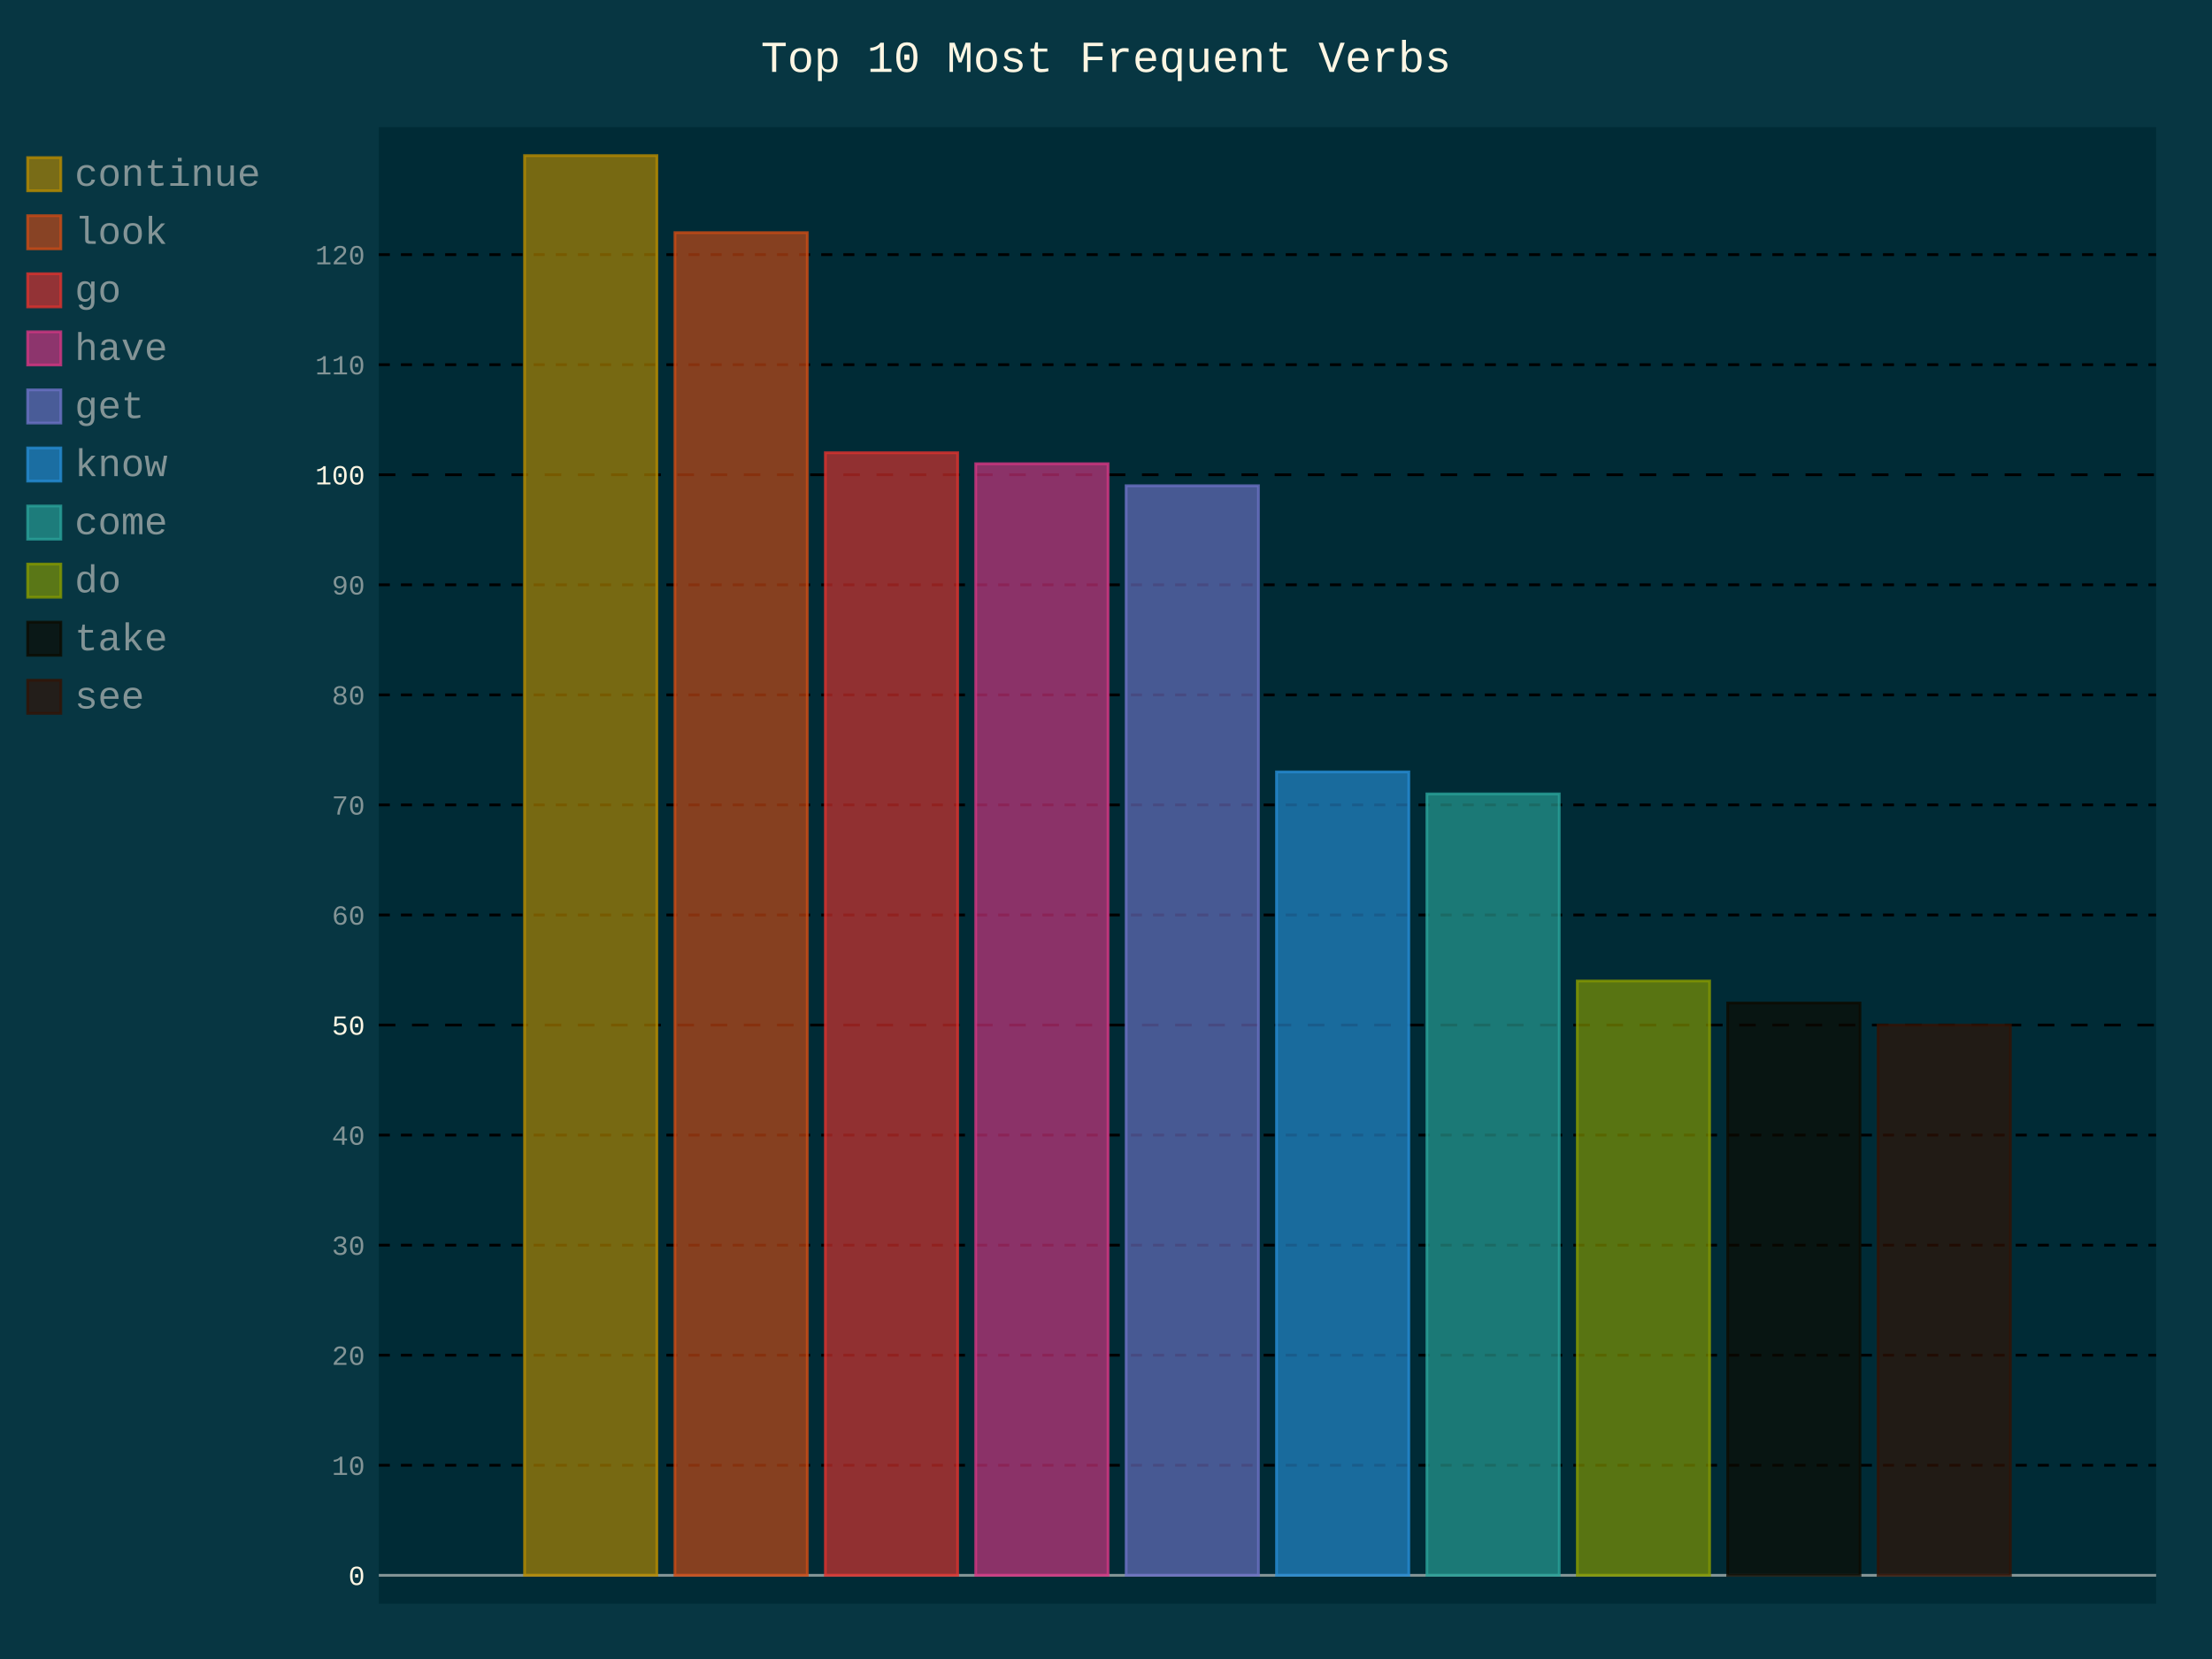
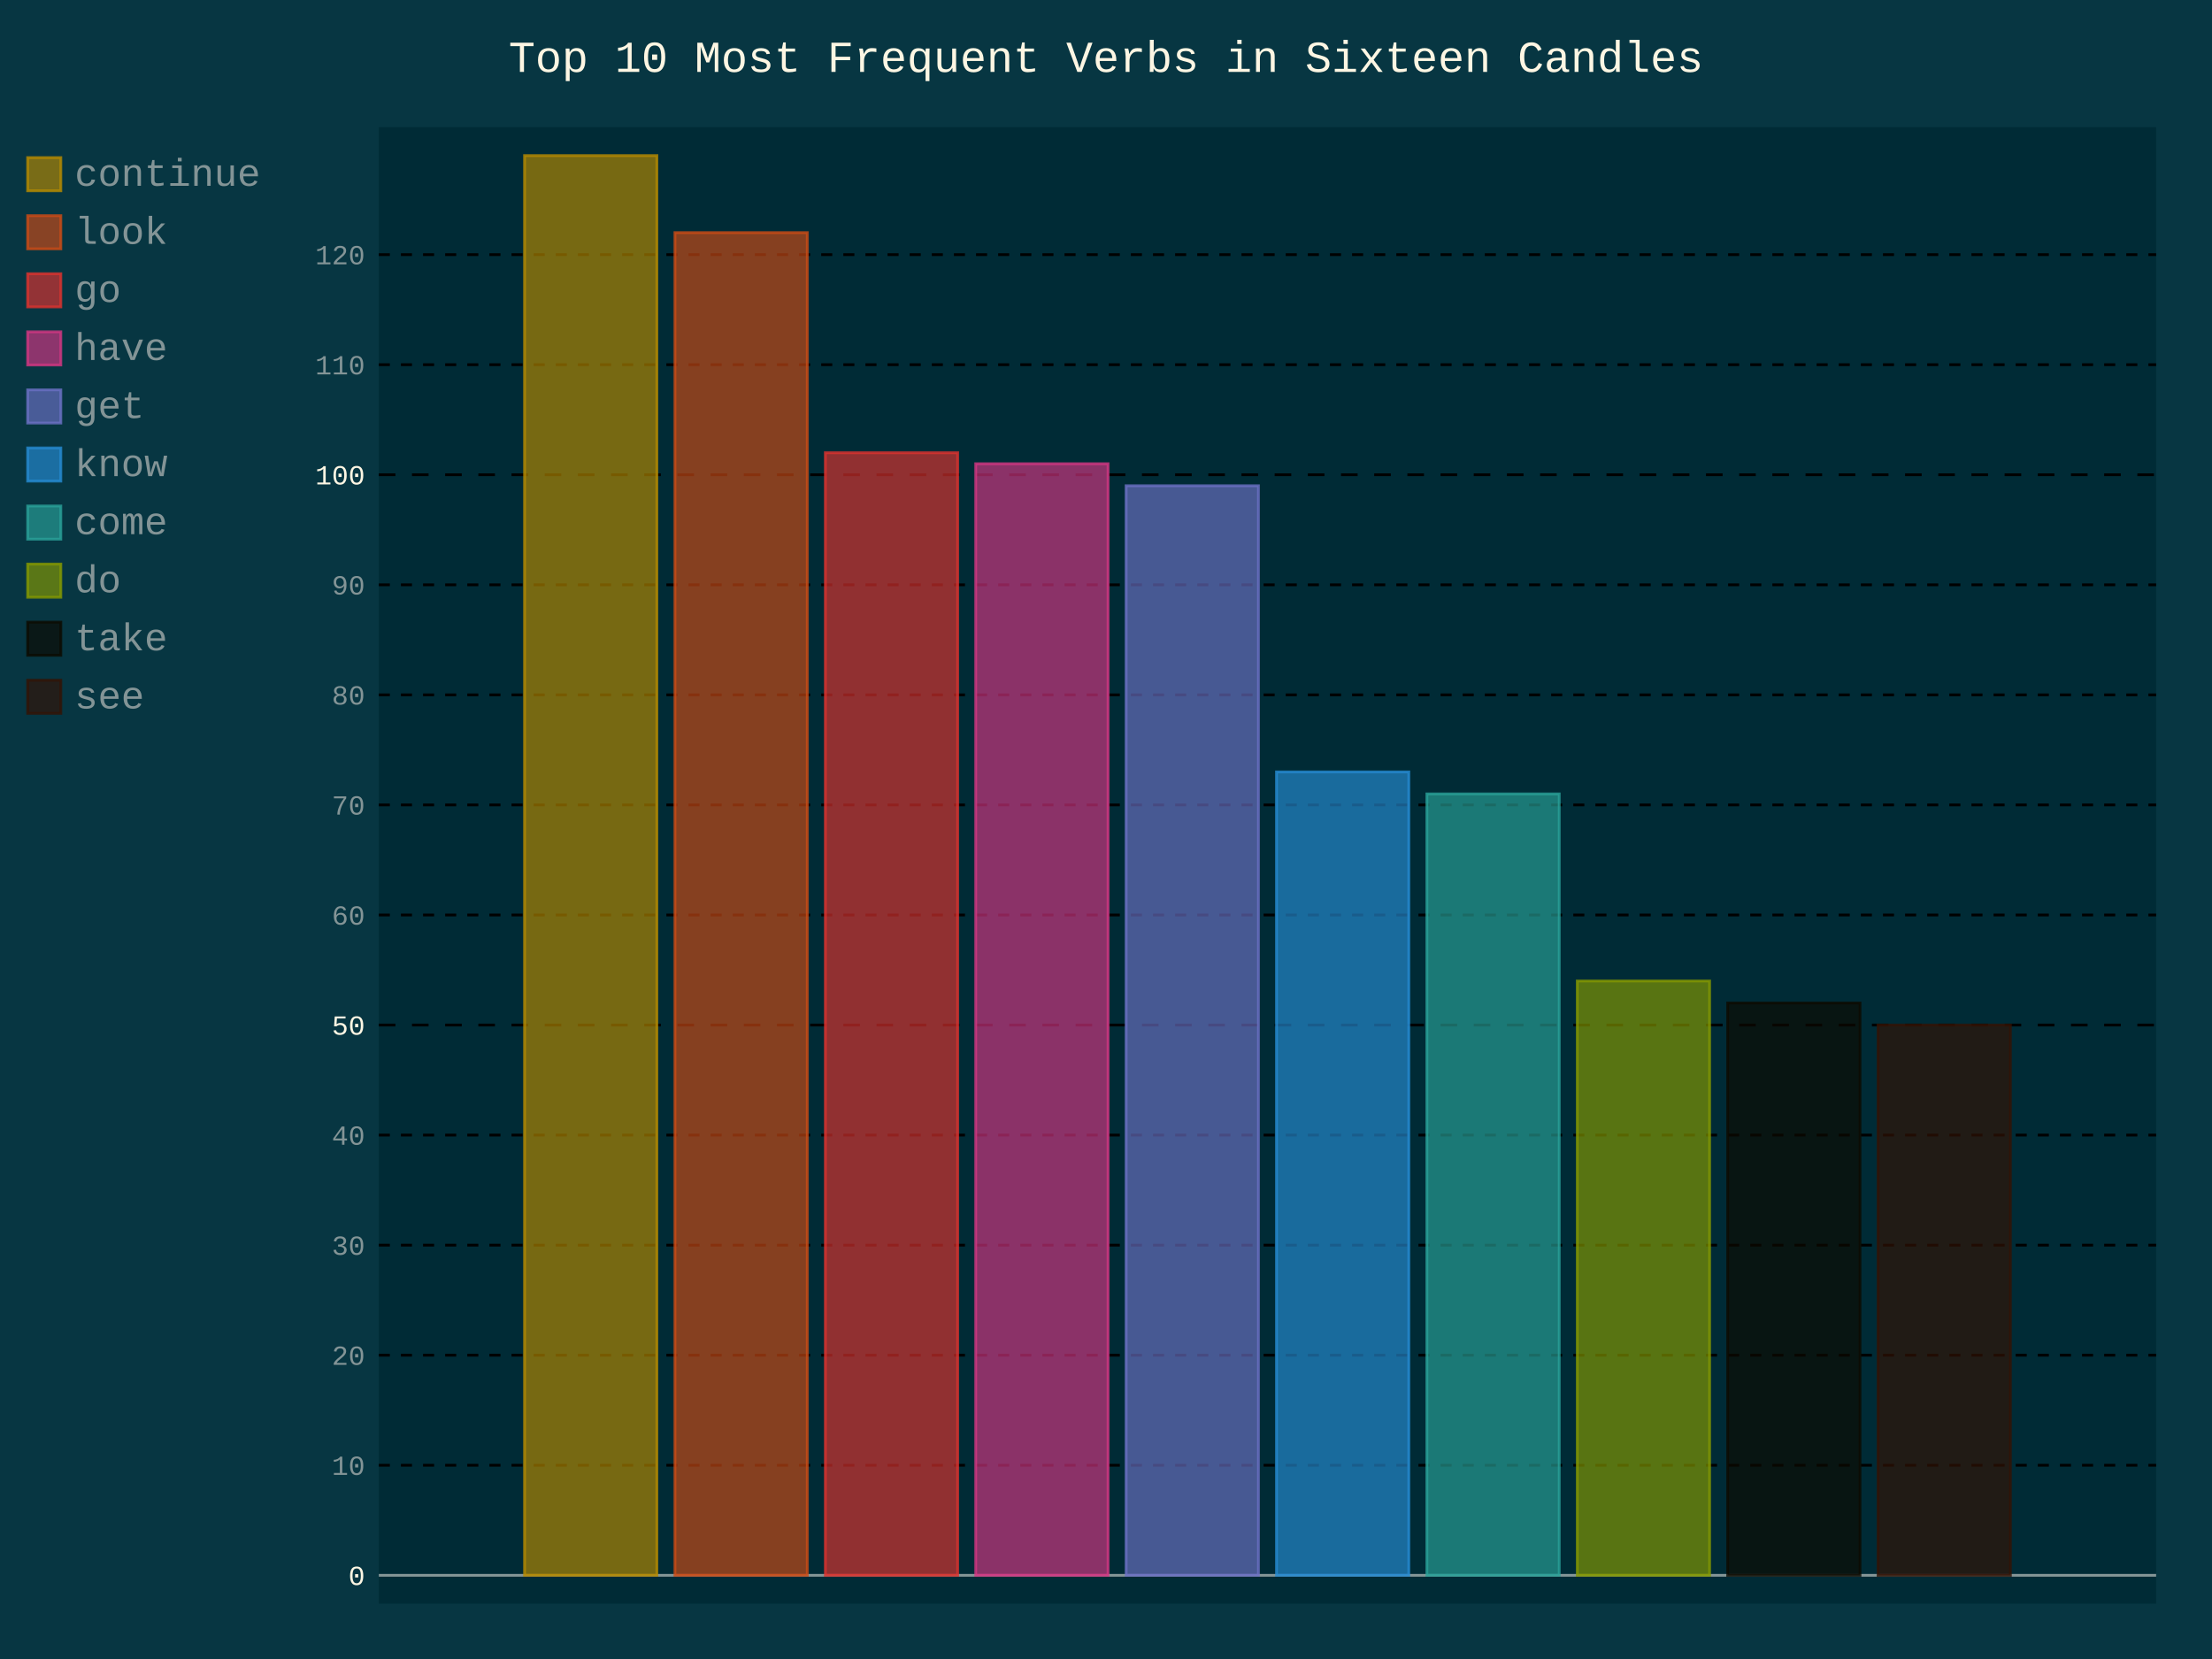
- <svg xmlns="http://www.w3.org/2000/svg" id="chart-4387cee2-a9fb-48a8-806f-01d8c416a64f" class="pygal-chart" viewBox="0 0 800 600">
+ <svg xmlns="http://www.w3.org/2000/svg" id="chart-15a56102-035c-4889-91de-f49d3a6795c2" class="pygal-chart" viewBox="0 0 800 600">
  <defs>
-     <style type="text/css">#chart-4387cee2-a9fb-48a8-806f-01d8c416a64f{-webkit-user-select:none;-webkit-font-smoothing:antialiased;font-family:Consolas,"Liberation Mono",Menlo,Courier,monospace}#chart-4387cee2-a9fb-48a8-806f-01d8c416a64f .title{font-family:Consolas,"Liberation Mono",Menlo,Courier,monospace;font-size:16px}#chart-4387cee2-a9fb-48a8-806f-01d8c416a64f .legends .legend text{font-family:Consolas,"Liberation Mono",Menlo,Courier,monospace;font-size:14px}#chart-4387cee2-a9fb-48a8-806f-01d8c416a64f .axis text{font-family:Consolas,"Liberation Mono",Menlo,Courier,monospace;font-size:10px}#chart-4387cee2-a9fb-48a8-806f-01d8c416a64f .axis text.major{font-family:Consolas,"Liberation Mono",Menlo,Courier,monospace;font-size:10px}#chart-4387cee2-a9fb-48a8-806f-01d8c416a64f .text-overlay text.value{font-family:Consolas,"Liberation Mono",Menlo,Courier,monospace;font-size:16px}#chart-4387cee2-a9fb-48a8-806f-01d8c416a64f .text-overlay text.label{font-family:Consolas,"Liberation Mono",Menlo,Courier,monospace;font-size:10px}#chart-4387cee2-a9fb-48a8-806f-01d8c416a64f .tooltip{font-family:Consolas,"Liberation Mono",Menlo,Courier,monospace;font-size:14px}#chart-4387cee2-a9fb-48a8-806f-01d8c416a64f text.no_data{font-family:Consolas,"Liberation Mono",Menlo,Courier,monospace;font-size:64px}
- #chart-4387cee2-a9fb-48a8-806f-01d8c416a64f{background-color:#073642}#chart-4387cee2-a9fb-48a8-806f-01d8c416a64f path,#chart-4387cee2-a9fb-48a8-806f-01d8c416a64f line,#chart-4387cee2-a9fb-48a8-806f-01d8c416a64f rect,#chart-4387cee2-a9fb-48a8-806f-01d8c416a64f circle{-webkit-transition:500ms ease-in;-moz-transition:500ms ease-in;transition:500ms ease-in}#chart-4387cee2-a9fb-48a8-806f-01d8c416a64f .graph &gt; .background{fill:#073642}#chart-4387cee2-a9fb-48a8-806f-01d8c416a64f .plot &gt; .background{fill:#002b36}#chart-4387cee2-a9fb-48a8-806f-01d8c416a64f .graph{fill:#839496}#chart-4387cee2-a9fb-48a8-806f-01d8c416a64f text.no_data{fill:#fdf6e3}#chart-4387cee2-a9fb-48a8-806f-01d8c416a64f .title{fill:#fdf6e3}#chart-4387cee2-a9fb-48a8-806f-01d8c416a64f .legends .legend text{fill:#839496}#chart-4387cee2-a9fb-48a8-806f-01d8c416a64f .legends .legend:hover text{fill:#fdf6e3}#chart-4387cee2-a9fb-48a8-806f-01d8c416a64f .axis .line{stroke:#fdf6e3}#chart-4387cee2-a9fb-48a8-806f-01d8c416a64f .axis .guide.line{stroke:#657b83}#chart-4387cee2-a9fb-48a8-806f-01d8c416a64f .axis .major.line{stroke:#839496}#chart-4387cee2-a9fb-48a8-806f-01d8c416a64f .axis text.major{fill:#fdf6e3}#chart-4387cee2-a9fb-48a8-806f-01d8c416a64f .axis.y .guides:hover .guide.line,#chart-4387cee2-a9fb-48a8-806f-01d8c416a64f .line-graph .axis.x .guides:hover .guide.line,#chart-4387cee2-a9fb-48a8-806f-01d8c416a64f .stackedline-graph .axis.x .guides:hover .guide.line,#chart-4387cee2-a9fb-48a8-806f-01d8c416a64f .xy-graph .axis.x .guides:hover .guide.line{stroke:#fdf6e3}#chart-4387cee2-a9fb-48a8-806f-01d8c416a64f .axis .guides:hover text{fill:#fdf6e3}#chart-4387cee2-a9fb-48a8-806f-01d8c416a64f .reactive{fill-opacity:.66;stroke-opacity:.8;stroke-width:1}#chart-4387cee2-a9fb-48a8-806f-01d8c416a64f .ci{stroke:#839496}#chart-4387cee2-a9fb-48a8-806f-01d8c416a64f .reactive.active,#chart-4387cee2-a9fb-48a8-806f-01d8c416a64f .active .reactive{fill-opacity:.9;stroke-opacity:.9;stroke-width:4}#chart-4387cee2-a9fb-48a8-806f-01d8c416a64f .ci .reactive.active{stroke-width:1.5}#chart-4387cee2-a9fb-48a8-806f-01d8c416a64f .series text{fill:#fdf6e3}#chart-4387cee2-a9fb-48a8-806f-01d8c416a64f .tooltip rect{fill:#002b36;stroke:#fdf6e3;-webkit-transition:opacity 500ms ease-in;-moz-transition:opacity 500ms ease-in;transition:opacity 500ms ease-in}#chart-4387cee2-a9fb-48a8-806f-01d8c416a64f .tooltip .label{fill:#839496}#chart-4387cee2-a9fb-48a8-806f-01d8c416a64f .tooltip .label{fill:#839496}#chart-4387cee2-a9fb-48a8-806f-01d8c416a64f .tooltip .legend{font-size:.8em;fill:#657b83}#chart-4387cee2-a9fb-48a8-806f-01d8c416a64f .tooltip .x_label{font-size:.6em;fill:#fdf6e3}#chart-4387cee2-a9fb-48a8-806f-01d8c416a64f .tooltip .xlink{font-size:.5em;text-decoration:underline}#chart-4387cee2-a9fb-48a8-806f-01d8c416a64f .tooltip .value{font-size:1.5em}#chart-4387cee2-a9fb-48a8-806f-01d8c416a64f .bound{font-size:.5em}#chart-4387cee2-a9fb-48a8-806f-01d8c416a64f .max-value{font-size:.75em;fill:#657b83}#chart-4387cee2-a9fb-48a8-806f-01d8c416a64f .map-element{fill:#002b36;stroke:#657b83 !important}#chart-4387cee2-a9fb-48a8-806f-01d8c416a64f .map-element .reactive{fill-opacity:inherit;stroke-opacity:inherit}#chart-4387cee2-a9fb-48a8-806f-01d8c416a64f .color-0,#chart-4387cee2-a9fb-48a8-806f-01d8c416a64f .color-0 a:visited{stroke:#b58900;fill:#b58900}#chart-4387cee2-a9fb-48a8-806f-01d8c416a64f .color-1,#chart-4387cee2-a9fb-48a8-806f-01d8c416a64f .color-1 a:visited{stroke:#cb4b16;fill:#cb4b16}#chart-4387cee2-a9fb-48a8-806f-01d8c416a64f .color-2,#chart-4387cee2-a9fb-48a8-806f-01d8c416a64f .color-2 a:visited{stroke:#dc322f;fill:#dc322f}#chart-4387cee2-a9fb-48a8-806f-01d8c416a64f .color-3,#chart-4387cee2-a9fb-48a8-806f-01d8c416a64f .color-3 a:visited{stroke:#d33682;fill:#d33682}#chart-4387cee2-a9fb-48a8-806f-01d8c416a64f .color-4,#chart-4387cee2-a9fb-48a8-806f-01d8c416a64f .color-4 a:visited{stroke:#6c71c4;fill:#6c71c4}#chart-4387cee2-a9fb-48a8-806f-01d8c416a64f .color-5,#chart-4387cee2-a9fb-48a8-806f-01d8c416a64f .color-5 a:visited{stroke:#268bd2;fill:#268bd2}#chart-4387cee2-a9fb-48a8-806f-01d8c416a64f .color-6,#chart-4387cee2-a9fb-48a8-806f-01d8c416a64f .color-6 a:visited{stroke:#2aa198;fill:#2aa198}#chart-4387cee2-a9fb-48a8-806f-01d8c416a64f .color-7,#chart-4387cee2-a9fb-48a8-806f-01d8c416a64f .color-7 a:visited{stroke:#859900;fill:#859900}#chart-4387cee2-a9fb-48a8-806f-01d8c416a64f .color-8,#chart-4387cee2-a9fb-48a8-806f-01d8c416a64f .color-8 a:visited{stroke:#0d0a00;fill:#0d0a00}#chart-4387cee2-a9fb-48a8-806f-01d8c416a64f .color-9,#chart-4387cee2-a9fb-48a8-806f-01d8c416a64f .color-9 a:visited{stroke:#331306;fill:#331306}#chart-4387cee2-a9fb-48a8-806f-01d8c416a64f .text-overlay .color-0 text{fill:black}#chart-4387cee2-a9fb-48a8-806f-01d8c416a64f .text-overlay .color-1 text{fill:black}#chart-4387cee2-a9fb-48a8-806f-01d8c416a64f .text-overlay .color-2 text{fill:black}#chart-4387cee2-a9fb-48a8-806f-01d8c416a64f .text-overlay .color-3 text{fill:black}#chart-4387cee2-a9fb-48a8-806f-01d8c416a64f .text-overlay .color-4 text{fill:black}#chart-4387cee2-a9fb-48a8-806f-01d8c416a64f .text-overlay .color-5 text{fill:black}#chart-4387cee2-a9fb-48a8-806f-01d8c416a64f .text-overlay .color-6 text{fill:black}#chart-4387cee2-a9fb-48a8-806f-01d8c416a64f .text-overlay .color-7 text{fill:black}#chart-4387cee2-a9fb-48a8-806f-01d8c416a64f .text-overlay .color-8 text{fill:white}#chart-4387cee2-a9fb-48a8-806f-01d8c416a64f .text-overlay .color-9 text{fill:white}
- #chart-4387cee2-a9fb-48a8-806f-01d8c416a64f text.no_data{text-anchor:middle}#chart-4387cee2-a9fb-48a8-806f-01d8c416a64f .guide.line{fill:none}#chart-4387cee2-a9fb-48a8-806f-01d8c416a64f .centered{text-anchor:middle}#chart-4387cee2-a9fb-48a8-806f-01d8c416a64f .title{text-anchor:middle}#chart-4387cee2-a9fb-48a8-806f-01d8c416a64f .legends .legend text{fill-opacity:1}#chart-4387cee2-a9fb-48a8-806f-01d8c416a64f .axis.x text{text-anchor:middle}#chart-4387cee2-a9fb-48a8-806f-01d8c416a64f .axis.x:not(.web) text[transform]{text-anchor:start}#chart-4387cee2-a9fb-48a8-806f-01d8c416a64f .axis.x:not(.web) text[transform].backwards{text-anchor:end}#chart-4387cee2-a9fb-48a8-806f-01d8c416a64f .axis.y text{text-anchor:end}#chart-4387cee2-a9fb-48a8-806f-01d8c416a64f .axis.y text[transform].backwards{text-anchor:start}#chart-4387cee2-a9fb-48a8-806f-01d8c416a64f .axis.y2 text{text-anchor:start}#chart-4387cee2-a9fb-48a8-806f-01d8c416a64f .axis.y2 text[transform].backwards{text-anchor:end}#chart-4387cee2-a9fb-48a8-806f-01d8c416a64f .axis .guide.line{stroke-dasharray:4,4;stroke:black}#chart-4387cee2-a9fb-48a8-806f-01d8c416a64f .axis .major.guide.line{stroke-dasharray:6,6;stroke:black}#chart-4387cee2-a9fb-48a8-806f-01d8c416a64f .horizontal .axis.y .guide.line,#chart-4387cee2-a9fb-48a8-806f-01d8c416a64f .horizontal .axis.y2 .guide.line,#chart-4387cee2-a9fb-48a8-806f-01d8c416a64f .vertical .axis.x .guide.line{opacity:0}#chart-4387cee2-a9fb-48a8-806f-01d8c416a64f .horizontal .axis.always_show .guide.line,#chart-4387cee2-a9fb-48a8-806f-01d8c416a64f .vertical .axis.always_show .guide.line{opacity:1 !important}#chart-4387cee2-a9fb-48a8-806f-01d8c416a64f .axis.y .guides:hover .guide.line,#chart-4387cee2-a9fb-48a8-806f-01d8c416a64f .axis.y2 .guides:hover .guide.line,#chart-4387cee2-a9fb-48a8-806f-01d8c416a64f .axis.x .guides:hover .guide.line{opacity:1}#chart-4387cee2-a9fb-48a8-806f-01d8c416a64f .axis .guides:hover text{opacity:1}#chart-4387cee2-a9fb-48a8-806f-01d8c416a64f .nofill{fill:none}#chart-4387cee2-a9fb-48a8-806f-01d8c416a64f .subtle-fill{fill-opacity:.2}#chart-4387cee2-a9fb-48a8-806f-01d8c416a64f .dot{stroke-width:1px;fill-opacity:1;stroke-opacity:1}#chart-4387cee2-a9fb-48a8-806f-01d8c416a64f .dot.active{stroke-width:5px}#chart-4387cee2-a9fb-48a8-806f-01d8c416a64f .dot.negative{fill:transparent}#chart-4387cee2-a9fb-48a8-806f-01d8c416a64f text,#chart-4387cee2-a9fb-48a8-806f-01d8c416a64f tspan{stroke:none !important}#chart-4387cee2-a9fb-48a8-806f-01d8c416a64f .series text.active{opacity:1}#chart-4387cee2-a9fb-48a8-806f-01d8c416a64f .tooltip rect{fill-opacity:.95;stroke-width:.5}#chart-4387cee2-a9fb-48a8-806f-01d8c416a64f .tooltip text{fill-opacity:1}#chart-4387cee2-a9fb-48a8-806f-01d8c416a64f .showable{visibility:hidden}#chart-4387cee2-a9fb-48a8-806f-01d8c416a64f .showable.shown{visibility:visible}#chart-4387cee2-a9fb-48a8-806f-01d8c416a64f .gauge-background{fill:rgba(229,229,229,1);stroke:none}#chart-4387cee2-a9fb-48a8-806f-01d8c416a64f .bg-lines{stroke:#073642;stroke-width:2px}</style>
+     <style type="text/css">#chart-15a56102-035c-4889-91de-f49d3a6795c2{-webkit-user-select:none;-webkit-font-smoothing:antialiased;font-family:Consolas,"Liberation Mono",Menlo,Courier,monospace}#chart-15a56102-035c-4889-91de-f49d3a6795c2 .title{font-family:Consolas,"Liberation Mono",Menlo,Courier,monospace;font-size:16px}#chart-15a56102-035c-4889-91de-f49d3a6795c2 .legends .legend text{font-family:Consolas,"Liberation Mono",Menlo,Courier,monospace;font-size:14px}#chart-15a56102-035c-4889-91de-f49d3a6795c2 .axis text{font-family:Consolas,"Liberation Mono",Menlo,Courier,monospace;font-size:10px}#chart-15a56102-035c-4889-91de-f49d3a6795c2 .axis text.major{font-family:Consolas,"Liberation Mono",Menlo,Courier,monospace;font-size:10px}#chart-15a56102-035c-4889-91de-f49d3a6795c2 .text-overlay text.value{font-family:Consolas,"Liberation Mono",Menlo,Courier,monospace;font-size:16px}#chart-15a56102-035c-4889-91de-f49d3a6795c2 .text-overlay text.label{font-family:Consolas,"Liberation Mono",Menlo,Courier,monospace;font-size:10px}#chart-15a56102-035c-4889-91de-f49d3a6795c2 .tooltip{font-family:Consolas,"Liberation Mono",Menlo,Courier,monospace;font-size:14px}#chart-15a56102-035c-4889-91de-f49d3a6795c2 text.no_data{font-family:Consolas,"Liberation Mono",Menlo,Courier,monospace;font-size:64px}
+ #chart-15a56102-035c-4889-91de-f49d3a6795c2{background-color:#073642}#chart-15a56102-035c-4889-91de-f49d3a6795c2 path,#chart-15a56102-035c-4889-91de-f49d3a6795c2 line,#chart-15a56102-035c-4889-91de-f49d3a6795c2 rect,#chart-15a56102-035c-4889-91de-f49d3a6795c2 circle{-webkit-transition:500ms ease-in;-moz-transition:500ms ease-in;transition:500ms ease-in}#chart-15a56102-035c-4889-91de-f49d3a6795c2 .graph &gt; .background{fill:#073642}#chart-15a56102-035c-4889-91de-f49d3a6795c2 .plot &gt; .background{fill:#002b36}#chart-15a56102-035c-4889-91de-f49d3a6795c2 .graph{fill:#839496}#chart-15a56102-035c-4889-91de-f49d3a6795c2 text.no_data{fill:#fdf6e3}#chart-15a56102-035c-4889-91de-f49d3a6795c2 .title{fill:#fdf6e3}#chart-15a56102-035c-4889-91de-f49d3a6795c2 .legends .legend text{fill:#839496}#chart-15a56102-035c-4889-91de-f49d3a6795c2 .legends .legend:hover text{fill:#fdf6e3}#chart-15a56102-035c-4889-91de-f49d3a6795c2 .axis .line{stroke:#fdf6e3}#chart-15a56102-035c-4889-91de-f49d3a6795c2 .axis .guide.line{stroke:#657b83}#chart-15a56102-035c-4889-91de-f49d3a6795c2 .axis .major.line{stroke:#839496}#chart-15a56102-035c-4889-91de-f49d3a6795c2 .axis text.major{fill:#fdf6e3}#chart-15a56102-035c-4889-91de-f49d3a6795c2 .axis.y .guides:hover .guide.line,#chart-15a56102-035c-4889-91de-f49d3a6795c2 .line-graph .axis.x .guides:hover .guide.line,#chart-15a56102-035c-4889-91de-f49d3a6795c2 .stackedline-graph .axis.x .guides:hover .guide.line,#chart-15a56102-035c-4889-91de-f49d3a6795c2 .xy-graph .axis.x .guides:hover .guide.line{stroke:#fdf6e3}#chart-15a56102-035c-4889-91de-f49d3a6795c2 .axis .guides:hover text{fill:#fdf6e3}#chart-15a56102-035c-4889-91de-f49d3a6795c2 .reactive{fill-opacity:.66;stroke-opacity:.8;stroke-width:1}#chart-15a56102-035c-4889-91de-f49d3a6795c2 .ci{stroke:#839496}#chart-15a56102-035c-4889-91de-f49d3a6795c2 .reactive.active,#chart-15a56102-035c-4889-91de-f49d3a6795c2 .active .reactive{fill-opacity:.9;stroke-opacity:.9;stroke-width:4}#chart-15a56102-035c-4889-91de-f49d3a6795c2 .ci .reactive.active{stroke-width:1.5}#chart-15a56102-035c-4889-91de-f49d3a6795c2 .series text{fill:#fdf6e3}#chart-15a56102-035c-4889-91de-f49d3a6795c2 .tooltip rect{fill:#002b36;stroke:#fdf6e3;-webkit-transition:opacity 500ms ease-in;-moz-transition:opacity 500ms ease-in;transition:opacity 500ms ease-in}#chart-15a56102-035c-4889-91de-f49d3a6795c2 .tooltip .label{fill:#839496}#chart-15a56102-035c-4889-91de-f49d3a6795c2 .tooltip .label{fill:#839496}#chart-15a56102-035c-4889-91de-f49d3a6795c2 .tooltip .legend{font-size:.8em;fill:#657b83}#chart-15a56102-035c-4889-91de-f49d3a6795c2 .tooltip .x_label{font-size:.6em;fill:#fdf6e3}#chart-15a56102-035c-4889-91de-f49d3a6795c2 .tooltip .xlink{font-size:.5em;text-decoration:underline}#chart-15a56102-035c-4889-91de-f49d3a6795c2 .tooltip .value{font-size:1.5em}#chart-15a56102-035c-4889-91de-f49d3a6795c2 .bound{font-size:.5em}#chart-15a56102-035c-4889-91de-f49d3a6795c2 .max-value{font-size:.75em;fill:#657b83}#chart-15a56102-035c-4889-91de-f49d3a6795c2 .map-element{fill:#002b36;stroke:#657b83 !important}#chart-15a56102-035c-4889-91de-f49d3a6795c2 .map-element .reactive{fill-opacity:inherit;stroke-opacity:inherit}#chart-15a56102-035c-4889-91de-f49d3a6795c2 .color-0,#chart-15a56102-035c-4889-91de-f49d3a6795c2 .color-0 a:visited{stroke:#b58900;fill:#b58900}#chart-15a56102-035c-4889-91de-f49d3a6795c2 .color-1,#chart-15a56102-035c-4889-91de-f49d3a6795c2 .color-1 a:visited{stroke:#cb4b16;fill:#cb4b16}#chart-15a56102-035c-4889-91de-f49d3a6795c2 .color-2,#chart-15a56102-035c-4889-91de-f49d3a6795c2 .color-2 a:visited{stroke:#dc322f;fill:#dc322f}#chart-15a56102-035c-4889-91de-f49d3a6795c2 .color-3,#chart-15a56102-035c-4889-91de-f49d3a6795c2 .color-3 a:visited{stroke:#d33682;fill:#d33682}#chart-15a56102-035c-4889-91de-f49d3a6795c2 .color-4,#chart-15a56102-035c-4889-91de-f49d3a6795c2 .color-4 a:visited{stroke:#6c71c4;fill:#6c71c4}#chart-15a56102-035c-4889-91de-f49d3a6795c2 .color-5,#chart-15a56102-035c-4889-91de-f49d3a6795c2 .color-5 a:visited{stroke:#268bd2;fill:#268bd2}#chart-15a56102-035c-4889-91de-f49d3a6795c2 .color-6,#chart-15a56102-035c-4889-91de-f49d3a6795c2 .color-6 a:visited{stroke:#2aa198;fill:#2aa198}#chart-15a56102-035c-4889-91de-f49d3a6795c2 .color-7,#chart-15a56102-035c-4889-91de-f49d3a6795c2 .color-7 a:visited{stroke:#859900;fill:#859900}#chart-15a56102-035c-4889-91de-f49d3a6795c2 .color-8,#chart-15a56102-035c-4889-91de-f49d3a6795c2 .color-8 a:visited{stroke:#0d0a00;fill:#0d0a00}#chart-15a56102-035c-4889-91de-f49d3a6795c2 .color-9,#chart-15a56102-035c-4889-91de-f49d3a6795c2 .color-9 a:visited{stroke:#331306;fill:#331306}#chart-15a56102-035c-4889-91de-f49d3a6795c2 .text-overlay .color-0 text{fill:black}#chart-15a56102-035c-4889-91de-f49d3a6795c2 .text-overlay .color-1 text{fill:black}#chart-15a56102-035c-4889-91de-f49d3a6795c2 .text-overlay .color-2 text{fill:black}#chart-15a56102-035c-4889-91de-f49d3a6795c2 .text-overlay .color-3 text{fill:black}#chart-15a56102-035c-4889-91de-f49d3a6795c2 .text-overlay .color-4 text{fill:black}#chart-15a56102-035c-4889-91de-f49d3a6795c2 .text-overlay .color-5 text{fill:black}#chart-15a56102-035c-4889-91de-f49d3a6795c2 .text-overlay .color-6 text{fill:black}#chart-15a56102-035c-4889-91de-f49d3a6795c2 .text-overlay .color-7 text{fill:black}#chart-15a56102-035c-4889-91de-f49d3a6795c2 .text-overlay .color-8 text{fill:white}#chart-15a56102-035c-4889-91de-f49d3a6795c2 .text-overlay .color-9 text{fill:white}
+ #chart-15a56102-035c-4889-91de-f49d3a6795c2 text.no_data{text-anchor:middle}#chart-15a56102-035c-4889-91de-f49d3a6795c2 .guide.line{fill:none}#chart-15a56102-035c-4889-91de-f49d3a6795c2 .centered{text-anchor:middle}#chart-15a56102-035c-4889-91de-f49d3a6795c2 .title{text-anchor:middle}#chart-15a56102-035c-4889-91de-f49d3a6795c2 .legends .legend text{fill-opacity:1}#chart-15a56102-035c-4889-91de-f49d3a6795c2 .axis.x text{text-anchor:middle}#chart-15a56102-035c-4889-91de-f49d3a6795c2 .axis.x:not(.web) text[transform]{text-anchor:start}#chart-15a56102-035c-4889-91de-f49d3a6795c2 .axis.x:not(.web) text[transform].backwards{text-anchor:end}#chart-15a56102-035c-4889-91de-f49d3a6795c2 .axis.y text{text-anchor:end}#chart-15a56102-035c-4889-91de-f49d3a6795c2 .axis.y text[transform].backwards{text-anchor:start}#chart-15a56102-035c-4889-91de-f49d3a6795c2 .axis.y2 text{text-anchor:start}#chart-15a56102-035c-4889-91de-f49d3a6795c2 .axis.y2 text[transform].backwards{text-anchor:end}#chart-15a56102-035c-4889-91de-f49d3a6795c2 .axis .guide.line{stroke-dasharray:4,4;stroke:black}#chart-15a56102-035c-4889-91de-f49d3a6795c2 .axis .major.guide.line{stroke-dasharray:6,6;stroke:black}#chart-15a56102-035c-4889-91de-f49d3a6795c2 .horizontal .axis.y .guide.line,#chart-15a56102-035c-4889-91de-f49d3a6795c2 .horizontal .axis.y2 .guide.line,#chart-15a56102-035c-4889-91de-f49d3a6795c2 .vertical .axis.x .guide.line{opacity:0}#chart-15a56102-035c-4889-91de-f49d3a6795c2 .horizontal .axis.always_show .guide.line,#chart-15a56102-035c-4889-91de-f49d3a6795c2 .vertical .axis.always_show .guide.line{opacity:1 !important}#chart-15a56102-035c-4889-91de-f49d3a6795c2 .axis.y .guides:hover .guide.line,#chart-15a56102-035c-4889-91de-f49d3a6795c2 .axis.y2 .guides:hover .guide.line,#chart-15a56102-035c-4889-91de-f49d3a6795c2 .axis.x .guides:hover .guide.line{opacity:1}#chart-15a56102-035c-4889-91de-f49d3a6795c2 .axis .guides:hover text{opacity:1}#chart-15a56102-035c-4889-91de-f49d3a6795c2 .nofill{fill:none}#chart-15a56102-035c-4889-91de-f49d3a6795c2 .subtle-fill{fill-opacity:.2}#chart-15a56102-035c-4889-91de-f49d3a6795c2 .dot{stroke-width:1px;fill-opacity:1;stroke-opacity:1}#chart-15a56102-035c-4889-91de-f49d3a6795c2 .dot.active{stroke-width:5px}#chart-15a56102-035c-4889-91de-f49d3a6795c2 .dot.negative{fill:transparent}#chart-15a56102-035c-4889-91de-f49d3a6795c2 text,#chart-15a56102-035c-4889-91de-f49d3a6795c2 tspan{stroke:none !important}#chart-15a56102-035c-4889-91de-f49d3a6795c2 .series text.active{opacity:1}#chart-15a56102-035c-4889-91de-f49d3a6795c2 .tooltip rect{fill-opacity:.95;stroke-width:.5}#chart-15a56102-035c-4889-91de-f49d3a6795c2 .tooltip text{fill-opacity:1}#chart-15a56102-035c-4889-91de-f49d3a6795c2 .showable{visibility:hidden}#chart-15a56102-035c-4889-91de-f49d3a6795c2 .showable.shown{visibility:visible}#chart-15a56102-035c-4889-91de-f49d3a6795c2 .gauge-background{fill:rgba(229,229,229,1);stroke:none}#chart-15a56102-035c-4889-91de-f49d3a6795c2 .bg-lines{stroke:#073642;stroke-width:2px}</style>
  </defs>
  <g class="graph bar-graph vertical">
    <rect x="0" y="0" width="800" height="600" class="background" />
    <g transform="translate(137, 46)" class="plot">
      <rect x="0" y="0" width="642.8" height="534" class="background" />
      <g class="axis y always_show">
        <g class="guides">
          <path d="M0 523.731 h642.8" class="axis major line" />
          <text x="-5" y="527.231" class="major">0</text>
        </g>
        <g class="guides">
          <path d="M0 483.928 h642.8" class="guide line" />
          <text x="-5" y="487.428" class="">10</text>
        </g>
        <g class="guides">
          <path d="M0 444.124 h642.8" class="guide line" />
          <text x="-5" y="447.624" class="">20</text>
        </g>
        <g class="guides">
          <path d="M0 404.321 h642.8" class="guide line" />
          <text x="-5" y="407.821" class="">30</text>
        </g>
        <g class="guides">
          <path d="M0 364.518 h642.8" class="guide line" />
          <text x="-5" y="368.018" class="">40</text>
        </g>
        <g class="guides">
          <path d="M0 324.715 h642.8" class="major guide line" />
          <text x="-5" y="328.215" class="major">50</text>
        </g>
        <g class="guides">
          <path d="M0 284.911 h642.8" class="guide line" />
          <text x="-5" y="288.411" class="">60</text>
        </g>
        <g class="guides">
          <path d="M0 245.108 h642.8" class="guide line" />
          <text x="-5" y="248.608" class="">70</text>
        </g>
        <g class="guides">
          <path d="M0 205.305 h642.8" class="guide line" />
          <text x="-5" y="208.805" class="">80</text>
        </g>
        <g class="guides">
          <path d="M0 165.502 h642.8" class="guide line" />
          <text x="-5" y="169.002" class="">90</text>
        </g>
        <g class="guides">
          <path d="M0 125.699 h642.8" class="major guide line" />
          <text x="-5" y="129.199" class="major">100</text>
        </g>
        <g class="guides">
          <path d="M0 85.895 h642.8" class="guide line" />
          <text x="-5" y="89.395" class="">110</text>
        </g>
        <g class="guides">
          <path d="M0 46.092 h642.8" class="guide line" />
          <text x="-5" y="49.592" class="">120</text>
        </g>
      </g>
      <g class="series serie-0 color-0">
        <g class="bars">
          <g class="bar">
            <rect x="52.71" y="10.269" rx="0" ry="0" width="47.864" height="513.462" class="rect reactive tooltip-trigger" />
          </g>
        </g>
      </g>
      <g class="series serie-1 color-1">
        <g class="bars">
          <g class="bar">
            <rect x="107.1" y="38.131" rx="0" ry="0" width="47.864" height="485.599" class="rect reactive tooltip-trigger" />
          </g>
        </g>
      </g>
      <g class="series serie-2 color-2">
        <g class="bars">
          <g class="bar">
            <rect x="161.491" y="117.738" rx="0" ry="0" width="47.864" height="405.993" class="rect reactive tooltip-trigger" />
          </g>
        </g>
      </g>
      <g class="series serie-3 color-3">
        <g class="bars">
          <g class="bar">
            <rect x="215.882" y="121.718" rx="0" ry="0" width="47.864" height="402.013" class="rect reactive tooltip-trigger" />
          </g>
        </g>
      </g>
      <g class="series serie-4 color-4">
        <g class="bars">
          <g class="bar">
            <rect x="270.273" y="129.679" rx="0" ry="0" width="47.864" height="394.052" class="rect reactive tooltip-trigger" />
          </g>
        </g>
      </g>
      <g class="series serie-5 color-5">
        <g class="bars">
          <g class="bar">
            <rect x="324.663" y="233.167" rx="0" ry="0" width="47.864" height="290.564" class="rect reactive tooltip-trigger" />
          </g>
        </g>
      </g>
      <g class="series serie-6 color-6">
        <g class="bars">
          <g class="bar">
            <rect x="379.054" y="241.128" rx="0" ry="0" width="47.864" height="282.603" class="rect reactive tooltip-trigger" />
          </g>
        </g>
      </g>
      <g class="series serie-7 color-7">
        <g class="bars">
          <g class="bar">
            <rect x="433.445" y="308.793" rx="0" ry="0" width="47.864" height="214.937" class="rect reactive tooltip-trigger" />
          </g>
        </g>
      </g>
      <g class="series serie-8 color-8">
        <g class="bars">
          <g class="bar">
            <rect x="487.836" y="316.754" rx="0" ry="0" width="47.864" height="206.977" class="rect reactive tooltip-trigger" />
          </g>
        </g>
      </g>
      <g class="series serie-9 color-9">
        <g class="bars">
          <g class="bar">
            <rect x="542.227" y="324.715" rx="0" ry="0" width="47.864" height="199.016" class="rect reactive tooltip-trigger" />
          </g>
        </g>
      </g>
    </g>
    <g class="titles">
-       <text x="400.0" y="26" class="title plot_title">Top 10 Most Frequent Verbs</text>
+       <text x="400.0" y="26" class="title plot_title">Top 10 Most Frequent Verbs in Sixteen Candles</text>
    </g>
    <g transform="translate(137, 46)" class="plot overlay">
      <g class="series serie-0 color-0" />
      <g class="series serie-1 color-1" />
      <g class="series serie-2 color-2" />
      <g class="series serie-3 color-3" />
      <g class="series serie-4 color-4" />
      <g class="series serie-5 color-5" />
      <g class="series serie-6 color-6" />
      <g class="series serie-7 color-7" />
      <g class="series serie-8 color-8" />
      <g class="series serie-9 color-9" />
    </g>
    <g transform="translate(137, 46)" class="plot text-overlay">
      <g class="series serie-0 color-0" />
      <g class="series serie-1 color-1" />
      <g class="series serie-2 color-2" />
      <g class="series serie-3 color-3" />
      <g class="series serie-4 color-4" />
      <g class="series serie-5 color-5" />
      <g class="series serie-6 color-6" />
      <g class="series serie-7 color-7" />
      <g class="series serie-8 color-8" />
      <g class="series serie-9 color-9" />
    </g>
    <g transform="translate(137, 46)" class="plot tooltip-overlay">
      <g transform="translate(0 0)" style="opacity: 0" class="tooltip">
        <rect rx="0" ry="0" width="0" height="0" class="tooltip-box" />
        <g class="text" />
      </g>
    </g>
    <g transform="translate(10, 56)" class="legends">
      <g id="activate-serie-0" class="legend reactive activate-serie">
        <rect x="0.0" y="1.0" width="12" height="12" class="color-0 reactive" />
        <text x="17.0" y="11.2">continue</text>
      </g>
      <g id="activate-serie-1" class="legend reactive activate-serie">
        <rect x="0.0" y="22.0" width="12" height="12" class="color-1 reactive" />
        <text x="17.0" y="32.2">look</text>
      </g>
      <g id="activate-serie-2" class="legend reactive activate-serie">
        <rect x="0.0" y="43.0" width="12" height="12" class="color-2 reactive" />
        <text x="17.0" y="53.2">go</text>
      </g>
      <g id="activate-serie-3" class="legend reactive activate-serie">
        <rect x="0.0" y="64.0" width="12" height="12" class="color-3 reactive" />
        <text x="17.0" y="74.2">have</text>
      </g>
      <g id="activate-serie-4" class="legend reactive activate-serie">
        <rect x="0.0" y="85.0" width="12" height="12" class="color-4 reactive" />
        <text x="17.0" y="95.2">get</text>
      </g>
      <g id="activate-serie-5" class="legend reactive activate-serie">
        <rect x="0.0" y="106.0" width="12" height="12" class="color-5 reactive" />
        <text x="17.0" y="116.2">know</text>
      </g>
      <g id="activate-serie-6" class="legend reactive activate-serie">
        <rect x="0.0" y="127.0" width="12" height="12" class="color-6 reactive" />
        <text x="17.0" y="137.2">come</text>
      </g>
      <g id="activate-serie-7" class="legend reactive activate-serie">
        <rect x="0.0" y="148.0" width="12" height="12" class="color-7 reactive" />
        <text x="17.0" y="158.2">do</text>
      </g>
      <g id="activate-serie-8" class="legend reactive activate-serie">
        <rect x="0.0" y="169.0" width="12" height="12" class="color-8 reactive" />
        <text x="17.0" y="179.2">take</text>
      </g>
      <g id="activate-serie-9" class="legend reactive activate-serie">
        <rect x="0.0" y="190.0" width="12" height="12" class="color-9 reactive" />
        <text x="17.0" y="200.2">see</text>
      </g>
    </g>
    <g transform="translate(790, 56)" class="legends" />
  </g>
</svg>
